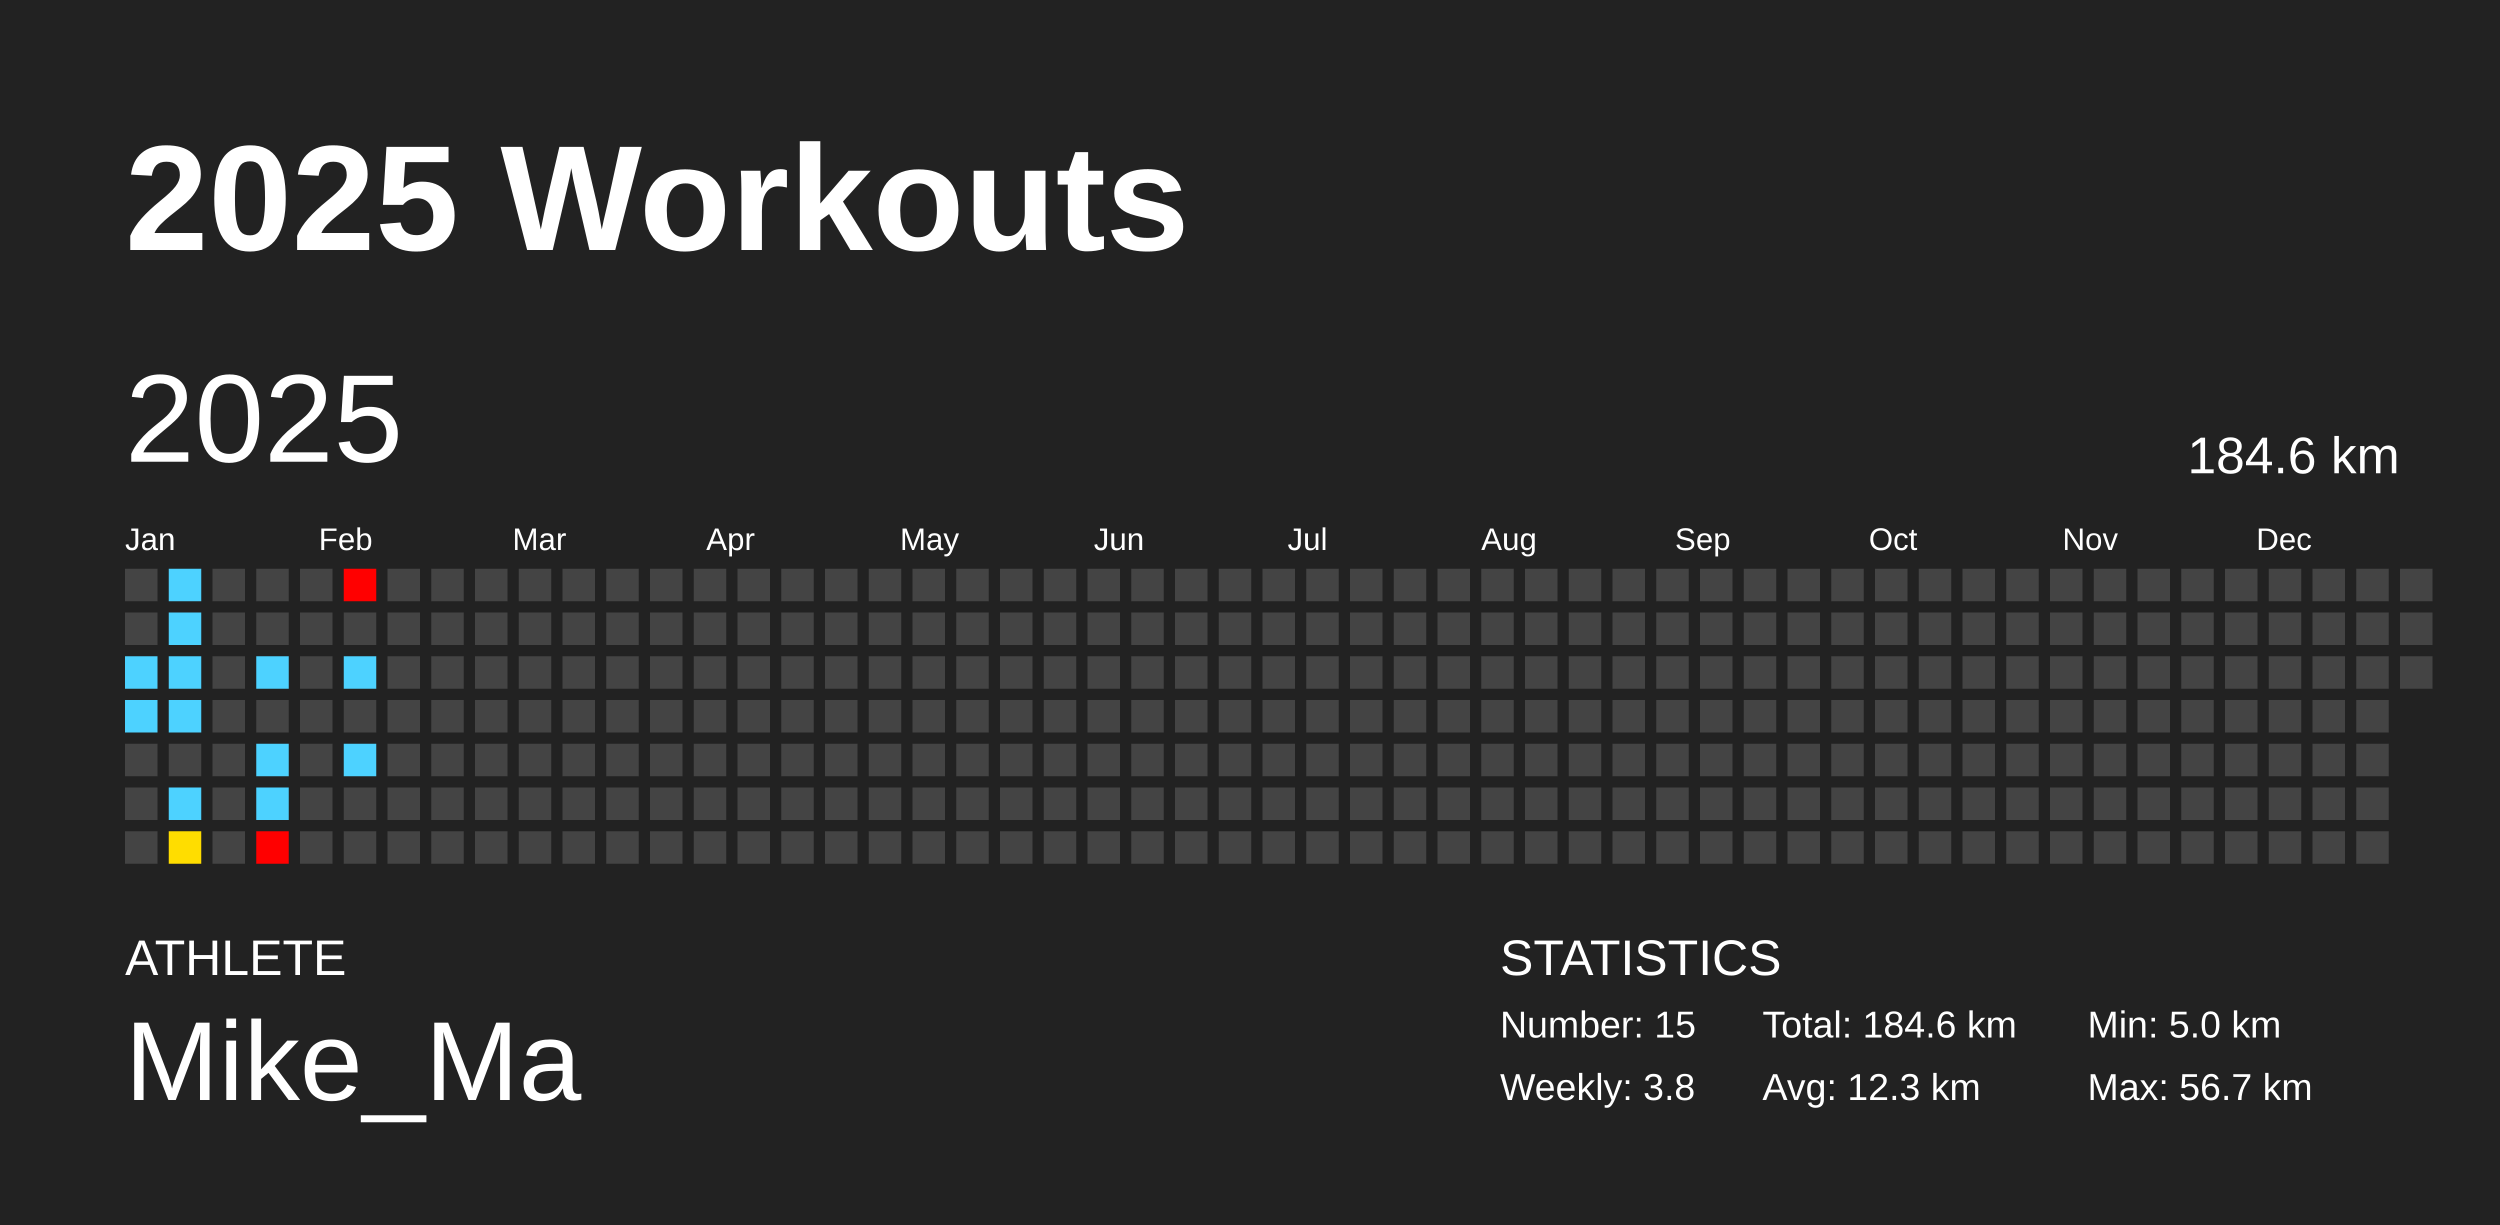
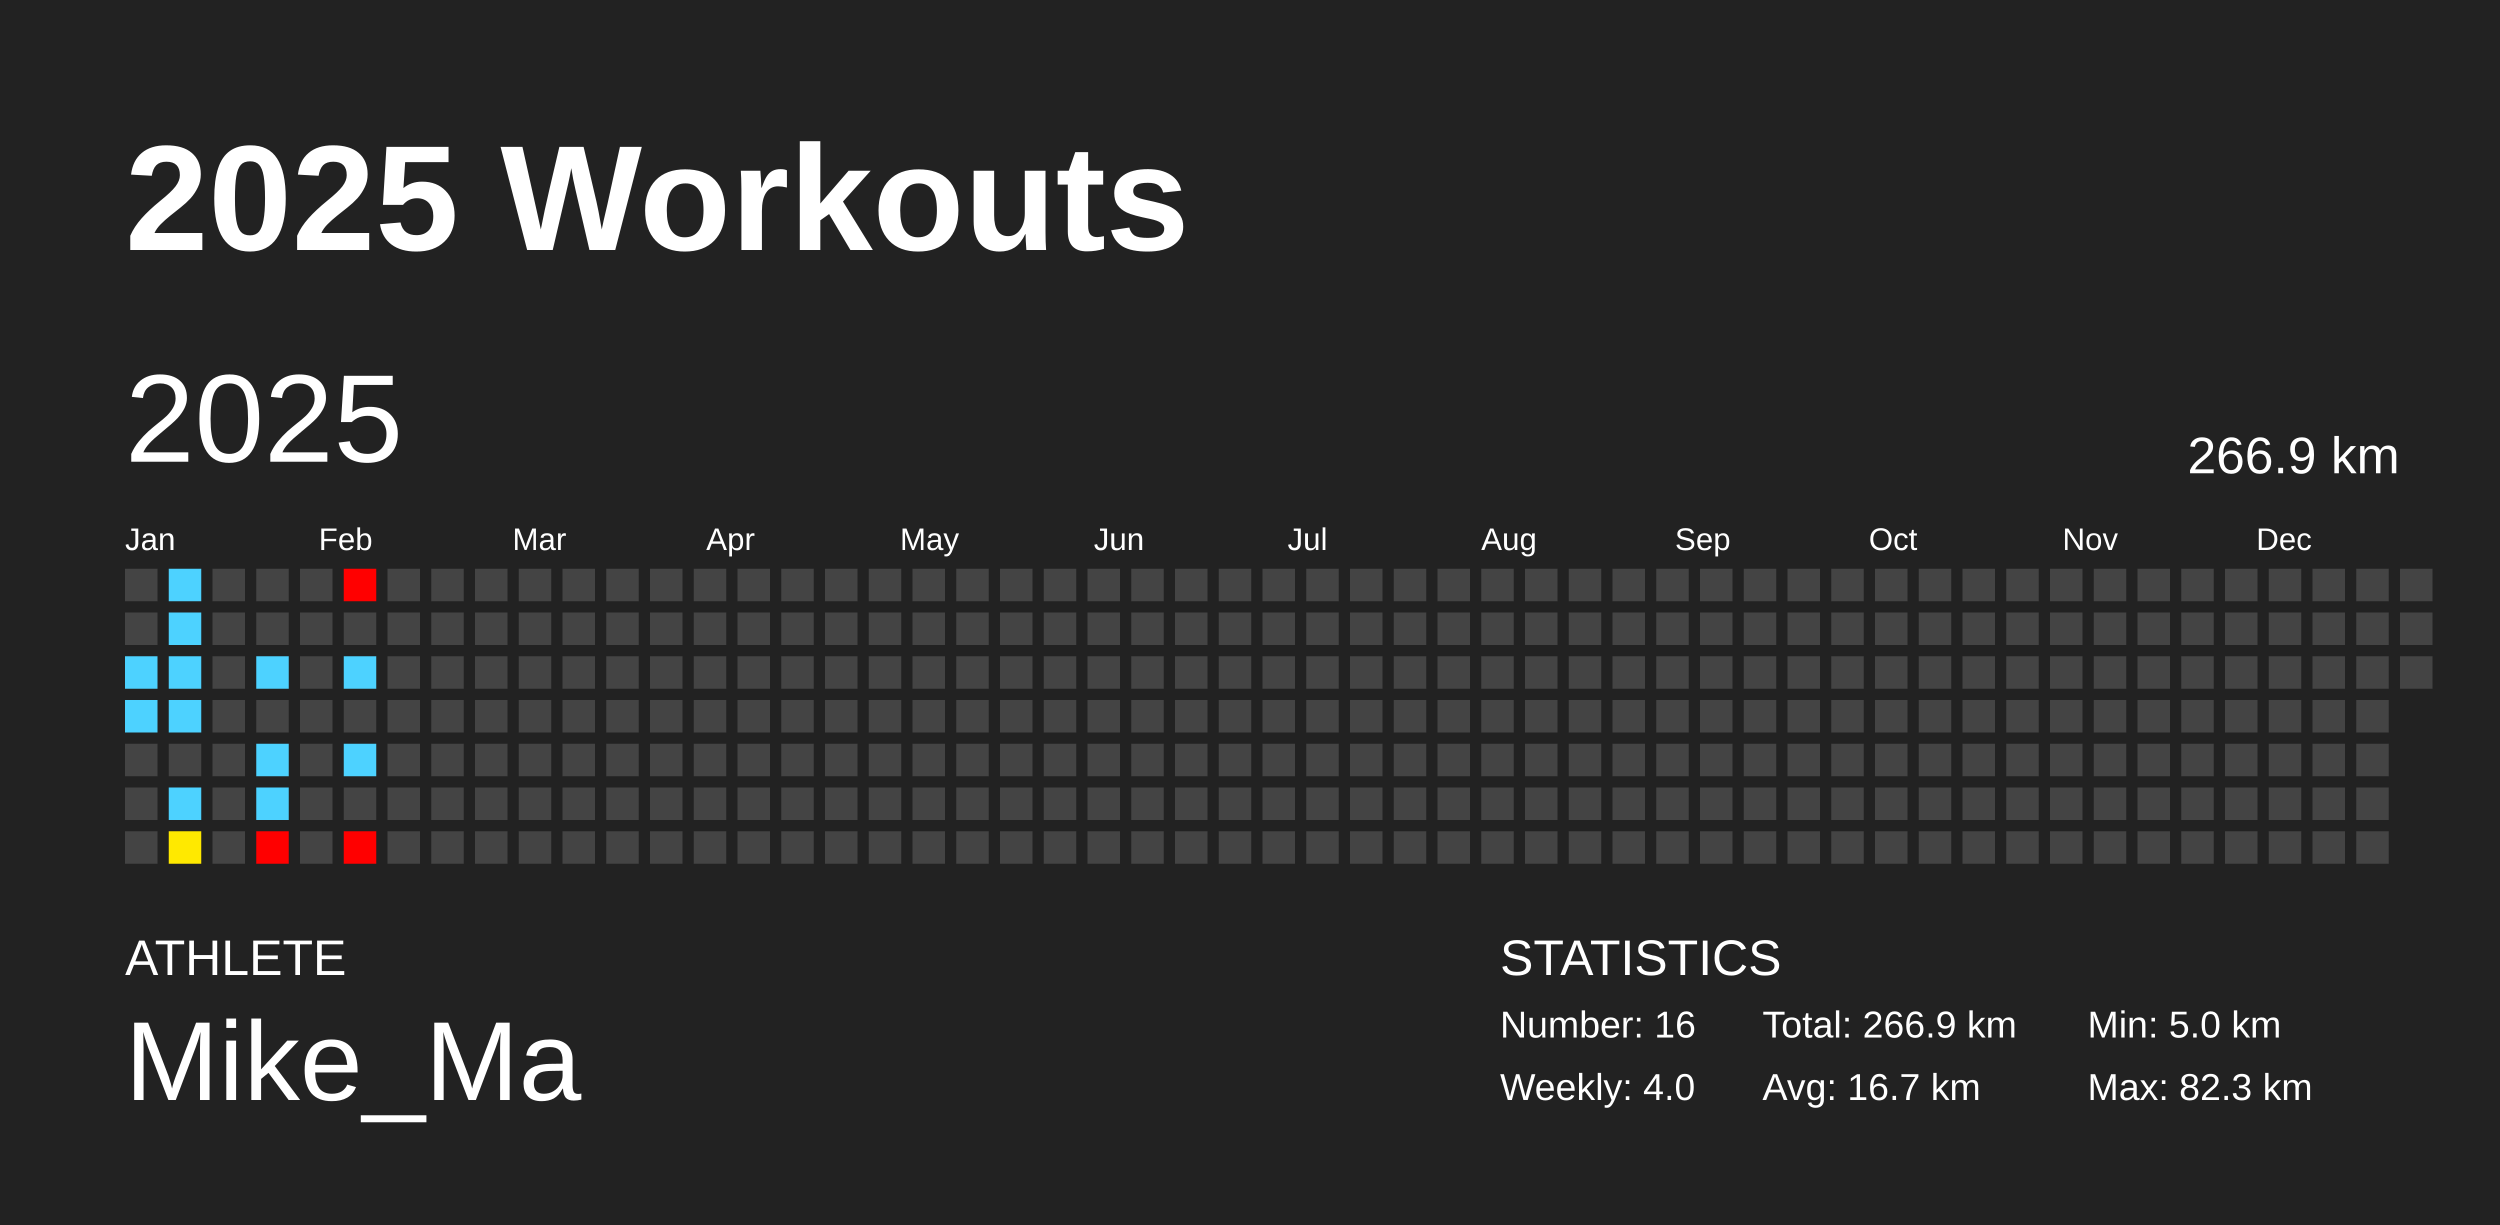
<svg xmlns="http://www.w3.org/2000/svg" baseProfile="full" height="98mm" version="1.1" viewBox="0,0,200,98" width="200mm">
  <defs />
  <rect fill="#222222" height="98" width="200" x="0" y="0" />
  <text fill="#FFFFFF" style="font-size:12px; font-family:Arial; font-weight:bold;" x="10" y="20">2025 Workouts</text>
  <text fill="#FFFFFF" style="font-size:4px; font-family:Arial" x="10" y="78">ATHLETE</text>
  <text fill="#FFFFFF" style="font-size:9px; font-family:Arial" x="10" y="88">Mike_Ma</text>
  <text fill="#FFFFFF" style="font-size:4px; font-family:Arial" x="120" y="78">STATISTICS</text>
-   <text fill="#FFFFFF" style="font-size:3px; font-family:Arial" x="120" y="83">Number: 15</text>
-   <text fill="#FFFFFF" style="font-size:3px; font-family:Arial" x="120" y="88">Weekly: 3.8</text>
-   <text fill="#FFFFFF" style="font-size:3px; font-family:Arial" x="141" y="83">Total: 184.6 km</text>
-   <text fill="#FFFFFF" style="font-size:3px; font-family:Arial" x="141" y="88">Avg: 12.3 km</text>
+   <text fill="#FFFFFF" style="font-size:3px; font-family:Arial" x="120" y="83">Number: 16</text>
+   <text fill="#FFFFFF" style="font-size:3px; font-family:Arial" x="120" y="88">Weekly: 4.0</text>
+   <text fill="#FFFFFF" style="font-size:3px; font-family:Arial" x="141" y="83">Total: 266.9 km</text>
+   <text fill="#FFFFFF" style="font-size:3px; font-family:Arial" x="141" y="88">Avg: 16.7 km</text>
  <text fill="#FFFFFF" style="font-size:3px; font-family:Arial" x="167" y="83">Min: 5.0 km</text>
-   <text fill="#FFFFFF" style="font-size:3px; font-family:Arial" x="167" y="88">Max: 56.7 km</text>
+   <text fill="#FFFFFF" style="font-size:3px; font-family:Arial" x="167" y="88">Max: 82.3 km</text>
  <text dominant-baseline="hanging" fill="#FFFFFF" style="font-size:10.0px; font-family:Arial;" x="10" y="30">2025</text>
-   <text dominant-baseline="hanging" fill="#FFFFFF" style="font-size:4.125px; font-family:Arial;" x="175" y="35">184.6 km</text>
+   <text dominant-baseline="hanging" fill="#FFFFFF" style="font-size:4.125px; font-family:Arial;" x="175" y="35">266.9 km</text>
  <text fill="#FFFFFF" style="font-size:2.5px; font-family:Arial" x="10.0" y="44">Jan</text>
  <text fill="#FFFFFF" style="font-size:2.5px; font-family:Arial" x="25.5" y="44">Feb</text>
  <text fill="#FFFFFF" style="font-size:2.5px; font-family:Arial" x="41.0" y="44">Mar</text>
  <text fill="#FFFFFF" style="font-size:2.5px; font-family:Arial" x="56.5" y="44">Apr</text>
  <text fill="#FFFFFF" style="font-size:2.5px; font-family:Arial" x="72.0" y="44">May</text>
  <text fill="#FFFFFF" style="font-size:2.5px; font-family:Arial" x="87.5" y="44">Jun</text>
  <text fill="#FFFFFF" style="font-size:2.5px; font-family:Arial" x="103.0" y="44">Jul</text>
  <text fill="#FFFFFF" style="font-size:2.5px; font-family:Arial" x="118.5" y="44">Aug</text>
  <text fill="#FFFFFF" style="font-size:2.5px; font-family:Arial" x="134.0" y="44">Sep</text>
  <text fill="#FFFFFF" style="font-size:2.5px; font-family:Arial" x="149.5" y="44">Oct</text>
  <text fill="#FFFFFF" style="font-size:2.5px; font-family:Arial" x="165.0" y="44">Nov</text>
  <text fill="#FFFFFF" style="font-size:2.5px; font-family:Arial" x="180.5" y="44">Dec</text>
  <rect fill="#444444" height="2.6" width="2.6" x="10.0" y="45.5" />
  <rect fill="#444444" height="2.6" width="2.6" x="10.0" y="49.0" />
  <rect fill="#4dd2ff" height="2.6" width="2.6" x="10.0" y="52.5" />
  <rect fill="#4dd2ff" height="2.6" width="2.6" x="10.0" y="56.0" />
  <rect fill="#444444" height="2.6" width="2.6" x="10.0" y="59.5" />
  <rect fill="#444444" height="2.6" width="2.6" x="10.0" y="63.0" />
  <rect fill="#444444" height="2.6" width="2.6" x="10.0" y="66.5" />
  <rect fill="#4dd2ff" height="2.6" width="2.6" x="13.5" y="45.5" />
  <rect fill="#4dd2ff" height="2.6" width="2.6" x="13.5" y="49.0" />
  <rect fill="#4dd2ff" height="2.6" width="2.6" x="13.5" y="52.5" />
  <rect fill="#4dd2ff" height="2.6" width="2.6" x="13.5" y="56.0" />
  <rect fill="#444444" height="2.6" width="2.6" x="13.5" y="59.5" />
  <rect fill="#4dd2ff" height="2.6" width="2.6" x="13.5" y="63.0" />
-   <rect fill="#ffdd00" height="2.6" width="2.6" x="13.5" y="66.5" />
+   <rect fill="#ffe900" height="2.6" width="2.6" x="13.5" y="66.5" />
  <rect fill="#444444" height="2.6" width="2.6" x="17.0" y="45.5" />
  <rect fill="#444444" height="2.6" width="2.6" x="17.0" y="49.0" />
  <rect fill="#444444" height="2.6" width="2.6" x="17.0" y="52.5" />
  <rect fill="#444444" height="2.6" width="2.6" x="17.0" y="56.0" />
  <rect fill="#444444" height="2.6" width="2.6" x="17.0" y="59.5" />
  <rect fill="#444444" height="2.6" width="2.6" x="17.0" y="63.0" />
  <rect fill="#444444" height="2.6" width="2.6" x="17.0" y="66.5" />
  <rect fill="#444444" height="2.6" width="2.6" x="20.5" y="45.5" />
  <rect fill="#444444" height="2.6" width="2.6" x="20.5" y="49.0" />
  <rect fill="#4dd2ff" height="2.6" width="2.6" x="20.5" y="52.5" />
  <rect fill="#444444" height="2.6" width="2.6" x="20.5" y="56.0" />
  <rect fill="#4dd2ff" height="2.6" width="2.6" x="20.5" y="59.5" />
  <rect fill="#4dd2ff" height="2.6" width="2.6" x="20.5" y="63.0" />
  <rect fill="red" height="2.6" width="2.6" x="20.5" y="66.5" />
  <rect fill="#444444" height="2.6" width="2.6" x="24.0" y="45.5" />
  <rect fill="#444444" height="2.6" width="2.6" x="24.0" y="49.0" />
  <rect fill="#444444" height="2.6" width="2.6" x="24.0" y="52.5" />
  <rect fill="#444444" height="2.6" width="2.6" x="24.0" y="56.0" />
  <rect fill="#444444" height="2.6" width="2.6" x="24.0" y="59.5" />
  <rect fill="#444444" height="2.6" width="2.6" x="24.0" y="63.0" />
  <rect fill="#444444" height="2.6" width="2.6" x="24.0" y="66.5" />
  <rect fill="red" height="2.6" width="2.6" x="27.5" y="45.5" />
  <rect fill="#444444" height="2.6" width="2.6" x="27.5" y="49.0" />
  <rect fill="#4dd2ff" height="2.6" width="2.6" x="27.5" y="52.5" />
  <rect fill="#444444" height="2.6" width="2.6" x="27.5" y="56.0" />
  <rect fill="#4dd2ff" height="2.6" width="2.6" x="27.5" y="59.5" />
  <rect fill="#444444" height="2.6" width="2.6" x="27.5" y="63.0" />
-   <rect fill="#444444" height="2.6" width="2.6" x="27.5" y="66.5" />
+   <rect fill="red" height="2.6" width="2.6" x="27.5" y="66.5" />
  <rect fill="#444444" height="2.6" width="2.6" x="31.0" y="45.5" />
  <rect fill="#444444" height="2.6" width="2.6" x="31.0" y="49.0" />
  <rect fill="#444444" height="2.6" width="2.6" x="31.0" y="52.5" />
  <rect fill="#444444" height="2.6" width="2.6" x="31.0" y="56.0" />
  <rect fill="#444444" height="2.6" width="2.6" x="31.0" y="59.5" />
  <rect fill="#444444" height="2.6" width="2.6" x="31.0" y="63.0" />
  <rect fill="#444444" height="2.6" width="2.6" x="31.0" y="66.5" />
  <rect fill="#444444" height="2.6" width="2.6" x="34.5" y="45.5" />
  <rect fill="#444444" height="2.6" width="2.6" x="34.5" y="49.0" />
  <rect fill="#444444" height="2.6" width="2.6" x="34.5" y="52.5" />
  <rect fill="#444444" height="2.6" width="2.6" x="34.5" y="56.0" />
  <rect fill="#444444" height="2.6" width="2.6" x="34.5" y="59.5" />
  <rect fill="#444444" height="2.6" width="2.6" x="34.5" y="63.0" />
  <rect fill="#444444" height="2.6" width="2.6" x="34.5" y="66.5" />
  <rect fill="#444444" height="2.6" width="2.6" x="38.0" y="45.5" />
  <rect fill="#444444" height="2.6" width="2.6" x="38.0" y="49.0" />
  <rect fill="#444444" height="2.6" width="2.6" x="38.0" y="52.5" />
  <rect fill="#444444" height="2.6" width="2.6" x="38.0" y="56.0" />
  <rect fill="#444444" height="2.6" width="2.6" x="38.0" y="59.5" />
  <rect fill="#444444" height="2.6" width="2.6" x="38.0" y="63.0" />
  <rect fill="#444444" height="2.6" width="2.6" x="38.0" y="66.5" />
  <rect fill="#444444" height="2.6" width="2.6" x="41.5" y="45.5" />
  <rect fill="#444444" height="2.6" width="2.6" x="41.5" y="49.0" />
  <rect fill="#444444" height="2.6" width="2.6" x="41.5" y="52.5" />
  <rect fill="#444444" height="2.6" width="2.6" x="41.5" y="56.0" />
  <rect fill="#444444" height="2.6" width="2.6" x="41.5" y="59.5" />
  <rect fill="#444444" height="2.6" width="2.6" x="41.5" y="63.0" />
  <rect fill="#444444" height="2.6" width="2.6" x="41.5" y="66.5" />
  <rect fill="#444444" height="2.6" width="2.6" x="45.0" y="45.5" />
  <rect fill="#444444" height="2.6" width="2.6" x="45.0" y="49.0" />
  <rect fill="#444444" height="2.6" width="2.6" x="45.0" y="52.5" />
  <rect fill="#444444" height="2.6" width="2.6" x="45.0" y="56.0" />
  <rect fill="#444444" height="2.6" width="2.6" x="45.0" y="59.5" />
  <rect fill="#444444" height="2.6" width="2.6" x="45.0" y="63.0" />
  <rect fill="#444444" height="2.6" width="2.6" x="45.0" y="66.5" />
  <rect fill="#444444" height="2.6" width="2.6" x="48.5" y="45.5" />
  <rect fill="#444444" height="2.6" width="2.6" x="48.5" y="49.0" />
  <rect fill="#444444" height="2.6" width="2.6" x="48.5" y="52.5" />
  <rect fill="#444444" height="2.6" width="2.6" x="48.5" y="56.0" />
  <rect fill="#444444" height="2.6" width="2.6" x="48.5" y="59.5" />
  <rect fill="#444444" height="2.6" width="2.6" x="48.5" y="63.0" />
  <rect fill="#444444" height="2.6" width="2.6" x="48.5" y="66.5" />
  <rect fill="#444444" height="2.6" width="2.6" x="52.0" y="45.5" />
  <rect fill="#444444" height="2.6" width="2.6" x="52.0" y="49.0" />
  <rect fill="#444444" height="2.6" width="2.6" x="52.0" y="52.5" />
  <rect fill="#444444" height="2.6" width="2.6" x="52.0" y="56.0" />
  <rect fill="#444444" height="2.6" width="2.6" x="52.0" y="59.5" />
  <rect fill="#444444" height="2.6" width="2.6" x="52.0" y="63.0" />
  <rect fill="#444444" height="2.6" width="2.6" x="52.0" y="66.5" />
  <rect fill="#444444" height="2.6" width="2.6" x="55.5" y="45.5" />
  <rect fill="#444444" height="2.6" width="2.6" x="55.5" y="49.0" />
  <rect fill="#444444" height="2.6" width="2.6" x="55.5" y="52.5" />
  <rect fill="#444444" height="2.6" width="2.6" x="55.5" y="56.0" />
  <rect fill="#444444" height="2.6" width="2.6" x="55.5" y="59.5" />
  <rect fill="#444444" height="2.6" width="2.6" x="55.5" y="63.0" />
  <rect fill="#444444" height="2.6" width="2.6" x="55.5" y="66.5" />
  <rect fill="#444444" height="2.6" width="2.6" x="59.0" y="45.5" />
  <rect fill="#444444" height="2.6" width="2.6" x="59.0" y="49.0" />
  <rect fill="#444444" height="2.6" width="2.6" x="59.0" y="52.5" />
  <rect fill="#444444" height="2.6" width="2.6" x="59.0" y="56.0" />
  <rect fill="#444444" height="2.6" width="2.6" x="59.0" y="59.5" />
  <rect fill="#444444" height="2.6" width="2.6" x="59.0" y="63.0" />
  <rect fill="#444444" height="2.6" width="2.6" x="59.0" y="66.5" />
  <rect fill="#444444" height="2.6" width="2.6" x="62.5" y="45.5" />
  <rect fill="#444444" height="2.6" width="2.6" x="62.5" y="49.0" />
  <rect fill="#444444" height="2.6" width="2.6" x="62.5" y="52.5" />
  <rect fill="#444444" height="2.6" width="2.6" x="62.5" y="56.0" />
  <rect fill="#444444" height="2.6" width="2.6" x="62.5" y="59.5" />
  <rect fill="#444444" height="2.6" width="2.6" x="62.5" y="63.0" />
  <rect fill="#444444" height="2.6" width="2.6" x="62.5" y="66.5" />
  <rect fill="#444444" height="2.6" width="2.6" x="66.0" y="45.5" />
  <rect fill="#444444" height="2.6" width="2.6" x="66.0" y="49.0" />
  <rect fill="#444444" height="2.6" width="2.6" x="66.0" y="52.5" />
  <rect fill="#444444" height="2.6" width="2.6" x="66.0" y="56.0" />
  <rect fill="#444444" height="2.6" width="2.6" x="66.0" y="59.5" />
  <rect fill="#444444" height="2.6" width="2.6" x="66.0" y="63.0" />
  <rect fill="#444444" height="2.6" width="2.6" x="66.0" y="66.5" />
  <rect fill="#444444" height="2.6" width="2.6" x="69.5" y="45.5" />
  <rect fill="#444444" height="2.6" width="2.6" x="69.5" y="49.0" />
  <rect fill="#444444" height="2.6" width="2.6" x="69.5" y="52.5" />
  <rect fill="#444444" height="2.6" width="2.6" x="69.5" y="56.0" />
  <rect fill="#444444" height="2.6" width="2.6" x="69.5" y="59.5" />
  <rect fill="#444444" height="2.6" width="2.6" x="69.5" y="63.0" />
  <rect fill="#444444" height="2.6" width="2.6" x="69.5" y="66.5" />
  <rect fill="#444444" height="2.6" width="2.6" x="73.0" y="45.5" />
  <rect fill="#444444" height="2.6" width="2.6" x="73.0" y="49.0" />
  <rect fill="#444444" height="2.6" width="2.6" x="73.0" y="52.5" />
  <rect fill="#444444" height="2.6" width="2.6" x="73.0" y="56.0" />
  <rect fill="#444444" height="2.6" width="2.6" x="73.0" y="59.5" />
  <rect fill="#444444" height="2.6" width="2.6" x="73.0" y="63.0" />
  <rect fill="#444444" height="2.6" width="2.6" x="73.0" y="66.5" />
  <rect fill="#444444" height="2.6" width="2.6" x="76.5" y="45.5" />
  <rect fill="#444444" height="2.6" width="2.6" x="76.5" y="49.0" />
  <rect fill="#444444" height="2.6" width="2.6" x="76.5" y="52.5" />
  <rect fill="#444444" height="2.6" width="2.6" x="76.5" y="56.0" />
  <rect fill="#444444" height="2.6" width="2.6" x="76.5" y="59.5" />
  <rect fill="#444444" height="2.6" width="2.6" x="76.5" y="63.0" />
  <rect fill="#444444" height="2.6" width="2.6" x="76.5" y="66.5" />
  <rect fill="#444444" height="2.6" width="2.6" x="80.0" y="45.5" />
  <rect fill="#444444" height="2.6" width="2.6" x="80.0" y="49.0" />
  <rect fill="#444444" height="2.6" width="2.6" x="80.0" y="52.5" />
  <rect fill="#444444" height="2.6" width="2.6" x="80.0" y="56.0" />
  <rect fill="#444444" height="2.6" width="2.6" x="80.0" y="59.5" />
  <rect fill="#444444" height="2.6" width="2.6" x="80.0" y="63.0" />
  <rect fill="#444444" height="2.6" width="2.6" x="80.0" y="66.5" />
  <rect fill="#444444" height="2.6" width="2.6" x="83.5" y="45.5" />
  <rect fill="#444444" height="2.6" width="2.6" x="83.5" y="49.0" />
  <rect fill="#444444" height="2.6" width="2.6" x="83.5" y="52.5" />
  <rect fill="#444444" height="2.6" width="2.6" x="83.5" y="56.0" />
  <rect fill="#444444" height="2.6" width="2.6" x="83.5" y="59.5" />
  <rect fill="#444444" height="2.6" width="2.6" x="83.5" y="63.0" />
  <rect fill="#444444" height="2.6" width="2.6" x="83.5" y="66.5" />
  <rect fill="#444444" height="2.6" width="2.6" x="87.0" y="45.5" />
  <rect fill="#444444" height="2.6" width="2.6" x="87.0" y="49.0" />
  <rect fill="#444444" height="2.6" width="2.6" x="87.0" y="52.5" />
  <rect fill="#444444" height="2.6" width="2.6" x="87.0" y="56.0" />
  <rect fill="#444444" height="2.6" width="2.6" x="87.0" y="59.5" />
  <rect fill="#444444" height="2.6" width="2.6" x="87.0" y="63.0" />
  <rect fill="#444444" height="2.6" width="2.6" x="87.0" y="66.5" />
  <rect fill="#444444" height="2.6" width="2.6" x="90.5" y="45.5" />
  <rect fill="#444444" height="2.6" width="2.6" x="90.5" y="49.0" />
  <rect fill="#444444" height="2.6" width="2.6" x="90.5" y="52.5" />
  <rect fill="#444444" height="2.6" width="2.6" x="90.5" y="56.0" />
  <rect fill="#444444" height="2.6" width="2.6" x="90.5" y="59.5" />
  <rect fill="#444444" height="2.6" width="2.6" x="90.5" y="63.0" />
  <rect fill="#444444" height="2.6" width="2.6" x="90.5" y="66.5" />
  <rect fill="#444444" height="2.6" width="2.6" x="94.0" y="45.5" />
  <rect fill="#444444" height="2.6" width="2.6" x="94.0" y="49.0" />
  <rect fill="#444444" height="2.6" width="2.6" x="94.0" y="52.5" />
  <rect fill="#444444" height="2.6" width="2.6" x="94.0" y="56.0" />
  <rect fill="#444444" height="2.6" width="2.6" x="94.0" y="59.5" />
  <rect fill="#444444" height="2.6" width="2.6" x="94.0" y="63.0" />
  <rect fill="#444444" height="2.6" width="2.6" x="94.0" y="66.5" />
  <rect fill="#444444" height="2.6" width="2.6" x="97.5" y="45.5" />
  <rect fill="#444444" height="2.6" width="2.6" x="97.5" y="49.0" />
  <rect fill="#444444" height="2.6" width="2.6" x="97.5" y="52.5" />
  <rect fill="#444444" height="2.6" width="2.6" x="97.5" y="56.0" />
  <rect fill="#444444" height="2.6" width="2.6" x="97.5" y="59.5" />
  <rect fill="#444444" height="2.6" width="2.6" x="97.5" y="63.0" />
  <rect fill="#444444" height="2.6" width="2.6" x="97.5" y="66.5" />
  <rect fill="#444444" height="2.6" width="2.6" x="101.0" y="45.5" />
  <rect fill="#444444" height="2.6" width="2.6" x="101.0" y="49.0" />
  <rect fill="#444444" height="2.6" width="2.6" x="101.0" y="52.5" />
  <rect fill="#444444" height="2.6" width="2.6" x="101.0" y="56.0" />
  <rect fill="#444444" height="2.6" width="2.6" x="101.0" y="59.5" />
  <rect fill="#444444" height="2.6" width="2.6" x="101.0" y="63.0" />
  <rect fill="#444444" height="2.6" width="2.6" x="101.0" y="66.5" />
  <rect fill="#444444" height="2.6" width="2.6" x="104.5" y="45.5" />
  <rect fill="#444444" height="2.6" width="2.6" x="104.5" y="49.0" />
  <rect fill="#444444" height="2.6" width="2.6" x="104.5" y="52.5" />
  <rect fill="#444444" height="2.6" width="2.6" x="104.5" y="56.0" />
  <rect fill="#444444" height="2.6" width="2.6" x="104.5" y="59.5" />
  <rect fill="#444444" height="2.6" width="2.6" x="104.5" y="63.0" />
  <rect fill="#444444" height="2.6" width="2.6" x="104.5" y="66.5" />
  <rect fill="#444444" height="2.6" width="2.6" x="108.0" y="45.5" />
  <rect fill="#444444" height="2.6" width="2.6" x="108.0" y="49.0" />
  <rect fill="#444444" height="2.6" width="2.6" x="108.0" y="52.5" />
  <rect fill="#444444" height="2.6" width="2.6" x="108.0" y="56.0" />
  <rect fill="#444444" height="2.6" width="2.6" x="108.0" y="59.5" />
  <rect fill="#444444" height="2.6" width="2.6" x="108.0" y="63.0" />
  <rect fill="#444444" height="2.6" width="2.6" x="108.0" y="66.5" />
  <rect fill="#444444" height="2.6" width="2.6" x="111.5" y="45.5" />
  <rect fill="#444444" height="2.6" width="2.6" x="111.5" y="49.0" />
  <rect fill="#444444" height="2.6" width="2.6" x="111.5" y="52.5" />
  <rect fill="#444444" height="2.6" width="2.6" x="111.5" y="56.0" />
  <rect fill="#444444" height="2.6" width="2.6" x="111.5" y="59.5" />
  <rect fill="#444444" height="2.6" width="2.6" x="111.5" y="63.0" />
  <rect fill="#444444" height="2.6" width="2.6" x="111.5" y="66.5" />
  <rect fill="#444444" height="2.6" width="2.6" x="115.0" y="45.5" />
  <rect fill="#444444" height="2.6" width="2.6" x="115.0" y="49.0" />
  <rect fill="#444444" height="2.6" width="2.6" x="115.0" y="52.5" />
  <rect fill="#444444" height="2.6" width="2.6" x="115.0" y="56.0" />
  <rect fill="#444444" height="2.6" width="2.6" x="115.0" y="59.5" />
  <rect fill="#444444" height="2.6" width="2.6" x="115.0" y="63.0" />
  <rect fill="#444444" height="2.6" width="2.6" x="115.0" y="66.5" />
  <rect fill="#444444" height="2.6" width="2.6" x="118.5" y="45.5" />
  <rect fill="#444444" height="2.6" width="2.6" x="118.5" y="49.0" />
  <rect fill="#444444" height="2.6" width="2.6" x="118.5" y="52.5" />
  <rect fill="#444444" height="2.6" width="2.6" x="118.5" y="56.0" />
  <rect fill="#444444" height="2.6" width="2.6" x="118.5" y="59.5" />
  <rect fill="#444444" height="2.6" width="2.6" x="118.5" y="63.0" />
  <rect fill="#444444" height="2.6" width="2.6" x="118.5" y="66.5" />
  <rect fill="#444444" height="2.6" width="2.6" x="122.0" y="45.5" />
  <rect fill="#444444" height="2.6" width="2.6" x="122.0" y="49.0" />
  <rect fill="#444444" height="2.6" width="2.6" x="122.0" y="52.5" />
  <rect fill="#444444" height="2.6" width="2.6" x="122.0" y="56.0" />
  <rect fill="#444444" height="2.6" width="2.6" x="122.0" y="59.5" />
  <rect fill="#444444" height="2.6" width="2.6" x="122.0" y="63.0" />
  <rect fill="#444444" height="2.6" width="2.6" x="122.0" y="66.5" />
  <rect fill="#444444" height="2.6" width="2.6" x="125.5" y="45.5" />
  <rect fill="#444444" height="2.6" width="2.6" x="125.5" y="49.0" />
  <rect fill="#444444" height="2.6" width="2.6" x="125.5" y="52.5" />
  <rect fill="#444444" height="2.6" width="2.6" x="125.5" y="56.0" />
  <rect fill="#444444" height="2.6" width="2.6" x="125.5" y="59.5" />
  <rect fill="#444444" height="2.6" width="2.6" x="125.5" y="63.0" />
  <rect fill="#444444" height="2.6" width="2.6" x="125.5" y="66.5" />
  <rect fill="#444444" height="2.6" width="2.6" x="129.0" y="45.5" />
  <rect fill="#444444" height="2.6" width="2.6" x="129.0" y="49.0" />
  <rect fill="#444444" height="2.6" width="2.6" x="129.0" y="52.5" />
  <rect fill="#444444" height="2.6" width="2.6" x="129.0" y="56.0" />
  <rect fill="#444444" height="2.6" width="2.6" x="129.0" y="59.5" />
  <rect fill="#444444" height="2.6" width="2.6" x="129.0" y="63.0" />
  <rect fill="#444444" height="2.6" width="2.6" x="129.0" y="66.5" />
  <rect fill="#444444" height="2.6" width="2.6" x="132.5" y="45.5" />
  <rect fill="#444444" height="2.6" width="2.6" x="132.5" y="49.0" />
  <rect fill="#444444" height="2.6" width="2.6" x="132.5" y="52.5" />
  <rect fill="#444444" height="2.6" width="2.6" x="132.5" y="56.0" />
  <rect fill="#444444" height="2.6" width="2.6" x="132.5" y="59.5" />
  <rect fill="#444444" height="2.6" width="2.6" x="132.5" y="63.0" />
  <rect fill="#444444" height="2.6" width="2.6" x="132.5" y="66.5" />
  <rect fill="#444444" height="2.6" width="2.6" x="136.0" y="45.5" />
  <rect fill="#444444" height="2.6" width="2.6" x="136.0" y="49.0" />
  <rect fill="#444444" height="2.6" width="2.6" x="136.0" y="52.5" />
  <rect fill="#444444" height="2.6" width="2.6" x="136.0" y="56.0" />
  <rect fill="#444444" height="2.6" width="2.6" x="136.0" y="59.5" />
  <rect fill="#444444" height="2.6" width="2.6" x="136.0" y="63.0" />
  <rect fill="#444444" height="2.6" width="2.6" x="136.0" y="66.5" />
  <rect fill="#444444" height="2.6" width="2.6" x="139.5" y="45.5" />
  <rect fill="#444444" height="2.6" width="2.6" x="139.5" y="49.0" />
  <rect fill="#444444" height="2.6" width="2.6" x="139.5" y="52.5" />
  <rect fill="#444444" height="2.6" width="2.6" x="139.5" y="56.0" />
  <rect fill="#444444" height="2.6" width="2.6" x="139.5" y="59.5" />
  <rect fill="#444444" height="2.6" width="2.6" x="139.5" y="63.0" />
  <rect fill="#444444" height="2.6" width="2.6" x="139.5" y="66.5" />
  <rect fill="#444444" height="2.6" width="2.6" x="143.0" y="45.5" />
  <rect fill="#444444" height="2.6" width="2.6" x="143.0" y="49.0" />
  <rect fill="#444444" height="2.6" width="2.6" x="143.0" y="52.5" />
  <rect fill="#444444" height="2.6" width="2.6" x="143.0" y="56.0" />
  <rect fill="#444444" height="2.6" width="2.6" x="143.0" y="59.5" />
  <rect fill="#444444" height="2.6" width="2.6" x="143.0" y="63.0" />
  <rect fill="#444444" height="2.6" width="2.6" x="143.0" y="66.5" />
  <rect fill="#444444" height="2.6" width="2.6" x="146.5" y="45.5" />
  <rect fill="#444444" height="2.6" width="2.6" x="146.5" y="49.0" />
  <rect fill="#444444" height="2.6" width="2.6" x="146.5" y="52.5" />
  <rect fill="#444444" height="2.6" width="2.6" x="146.5" y="56.0" />
  <rect fill="#444444" height="2.6" width="2.6" x="146.5" y="59.5" />
  <rect fill="#444444" height="2.6" width="2.6" x="146.5" y="63.0" />
  <rect fill="#444444" height="2.6" width="2.6" x="146.5" y="66.5" />
  <rect fill="#444444" height="2.6" width="2.6" x="150.0" y="45.5" />
  <rect fill="#444444" height="2.6" width="2.6" x="150.0" y="49.0" />
  <rect fill="#444444" height="2.6" width="2.6" x="150.0" y="52.5" />
  <rect fill="#444444" height="2.6" width="2.6" x="150.0" y="56.0" />
  <rect fill="#444444" height="2.6" width="2.6" x="150.0" y="59.5" />
  <rect fill="#444444" height="2.6" width="2.6" x="150.0" y="63.0" />
  <rect fill="#444444" height="2.6" width="2.6" x="150.0" y="66.5" />
  <rect fill="#444444" height="2.6" width="2.6" x="153.5" y="45.5" />
  <rect fill="#444444" height="2.6" width="2.6" x="153.5" y="49.0" />
  <rect fill="#444444" height="2.6" width="2.6" x="153.5" y="52.5" />
  <rect fill="#444444" height="2.6" width="2.6" x="153.5" y="56.0" />
  <rect fill="#444444" height="2.6" width="2.6" x="153.5" y="59.5" />
  <rect fill="#444444" height="2.6" width="2.6" x="153.5" y="63.0" />
  <rect fill="#444444" height="2.6" width="2.6" x="153.5" y="66.5" />
  <rect fill="#444444" height="2.6" width="2.6" x="157.0" y="45.5" />
  <rect fill="#444444" height="2.6" width="2.6" x="157.0" y="49.0" />
  <rect fill="#444444" height="2.6" width="2.6" x="157.0" y="52.5" />
  <rect fill="#444444" height="2.6" width="2.6" x="157.0" y="56.0" />
  <rect fill="#444444" height="2.6" width="2.6" x="157.0" y="59.5" />
  <rect fill="#444444" height="2.6" width="2.6" x="157.0" y="63.0" />
  <rect fill="#444444" height="2.6" width="2.6" x="157.0" y="66.5" />
  <rect fill="#444444" height="2.6" width="2.6" x="160.5" y="45.5" />
  <rect fill="#444444" height="2.6" width="2.6" x="160.5" y="49.0" />
  <rect fill="#444444" height="2.6" width="2.6" x="160.5" y="52.5" />
  <rect fill="#444444" height="2.6" width="2.6" x="160.5" y="56.0" />
  <rect fill="#444444" height="2.6" width="2.6" x="160.5" y="59.5" />
  <rect fill="#444444" height="2.6" width="2.6" x="160.5" y="63.0" />
  <rect fill="#444444" height="2.6" width="2.6" x="160.5" y="66.5" />
  <rect fill="#444444" height="2.6" width="2.6" x="164.0" y="45.5" />
  <rect fill="#444444" height="2.6" width="2.6" x="164.0" y="49.0" />
  <rect fill="#444444" height="2.6" width="2.6" x="164.0" y="52.5" />
  <rect fill="#444444" height="2.6" width="2.6" x="164.0" y="56.0" />
  <rect fill="#444444" height="2.6" width="2.6" x="164.0" y="59.5" />
  <rect fill="#444444" height="2.6" width="2.6" x="164.0" y="63.0" />
  <rect fill="#444444" height="2.6" width="2.6" x="164.0" y="66.5" />
  <rect fill="#444444" height="2.6" width="2.6" x="167.5" y="45.5" />
  <rect fill="#444444" height="2.6" width="2.6" x="167.5" y="49.0" />
  <rect fill="#444444" height="2.6" width="2.6" x="167.5" y="52.5" />
  <rect fill="#444444" height="2.6" width="2.6" x="167.5" y="56.0" />
  <rect fill="#444444" height="2.6" width="2.6" x="167.5" y="59.5" />
  <rect fill="#444444" height="2.6" width="2.6" x="167.5" y="63.0" />
  <rect fill="#444444" height="2.6" width="2.6" x="167.5" y="66.5" />
  <rect fill="#444444" height="2.6" width="2.6" x="171.0" y="45.5" />
  <rect fill="#444444" height="2.6" width="2.6" x="171.0" y="49.0" />
  <rect fill="#444444" height="2.6" width="2.6" x="171.0" y="52.5" />
  <rect fill="#444444" height="2.6" width="2.6" x="171.0" y="56.0" />
  <rect fill="#444444" height="2.6" width="2.6" x="171.0" y="59.5" />
  <rect fill="#444444" height="2.6" width="2.6" x="171.0" y="63.0" />
  <rect fill="#444444" height="2.6" width="2.6" x="171.0" y="66.5" />
  <rect fill="#444444" height="2.6" width="2.6" x="174.5" y="45.5" />
  <rect fill="#444444" height="2.6" width="2.6" x="174.5" y="49.0" />
  <rect fill="#444444" height="2.6" width="2.6" x="174.5" y="52.5" />
  <rect fill="#444444" height="2.6" width="2.6" x="174.5" y="56.0" />
  <rect fill="#444444" height="2.6" width="2.6" x="174.5" y="59.5" />
  <rect fill="#444444" height="2.6" width="2.6" x="174.5" y="63.0" />
  <rect fill="#444444" height="2.6" width="2.6" x="174.5" y="66.5" />
  <rect fill="#444444" height="2.6" width="2.6" x="178.0" y="45.5" />
  <rect fill="#444444" height="2.6" width="2.6" x="178.0" y="49.0" />
  <rect fill="#444444" height="2.6" width="2.6" x="178.0" y="52.5" />
  <rect fill="#444444" height="2.6" width="2.6" x="178.0" y="56.0" />
  <rect fill="#444444" height="2.6" width="2.6" x="178.0" y="59.5" />
  <rect fill="#444444" height="2.6" width="2.6" x="178.0" y="63.0" />
  <rect fill="#444444" height="2.6" width="2.6" x="178.0" y="66.5" />
  <rect fill="#444444" height="2.6" width="2.6" x="181.5" y="45.5" />
  <rect fill="#444444" height="2.6" width="2.6" x="181.5" y="49.0" />
  <rect fill="#444444" height="2.6" width="2.6" x="181.5" y="52.5" />
  <rect fill="#444444" height="2.6" width="2.6" x="181.5" y="56.0" />
  <rect fill="#444444" height="2.6" width="2.6" x="181.5" y="59.5" />
  <rect fill="#444444" height="2.6" width="2.6" x="181.5" y="63.0" />
  <rect fill="#444444" height="2.6" width="2.6" x="181.5" y="66.5" />
  <rect fill="#444444" height="2.6" width="2.6" x="185.0" y="45.5" />
  <rect fill="#444444" height="2.6" width="2.6" x="185.0" y="49.0" />
  <rect fill="#444444" height="2.6" width="2.6" x="185.0" y="52.5" />
  <rect fill="#444444" height="2.6" width="2.6" x="185.0" y="56.0" />
  <rect fill="#444444" height="2.6" width="2.6" x="185.0" y="59.5" />
  <rect fill="#444444" height="2.6" width="2.6" x="185.0" y="63.0" />
  <rect fill="#444444" height="2.6" width="2.6" x="185.0" y="66.5" />
  <rect fill="#444444" height="2.6" width="2.6" x="188.5" y="45.5" />
  <rect fill="#444444" height="2.6" width="2.6" x="188.5" y="49.0" />
  <rect fill="#444444" height="2.6" width="2.6" x="188.5" y="52.5" />
  <rect fill="#444444" height="2.6" width="2.6" x="188.5" y="56.0" />
  <rect fill="#444444" height="2.6" width="2.6" x="188.5" y="59.5" />
  <rect fill="#444444" height="2.6" width="2.6" x="188.5" y="63.0" />
  <rect fill="#444444" height="2.6" width="2.6" x="188.5" y="66.5" />
  <rect fill="#444444" height="2.6" width="2.6" x="192.0" y="45.5" />
  <rect fill="#444444" height="2.6" width="2.6" x="192.0" y="49.0" />
  <rect fill="#444444" height="2.6" width="2.6" x="192.0" y="52.5" />
</svg>
